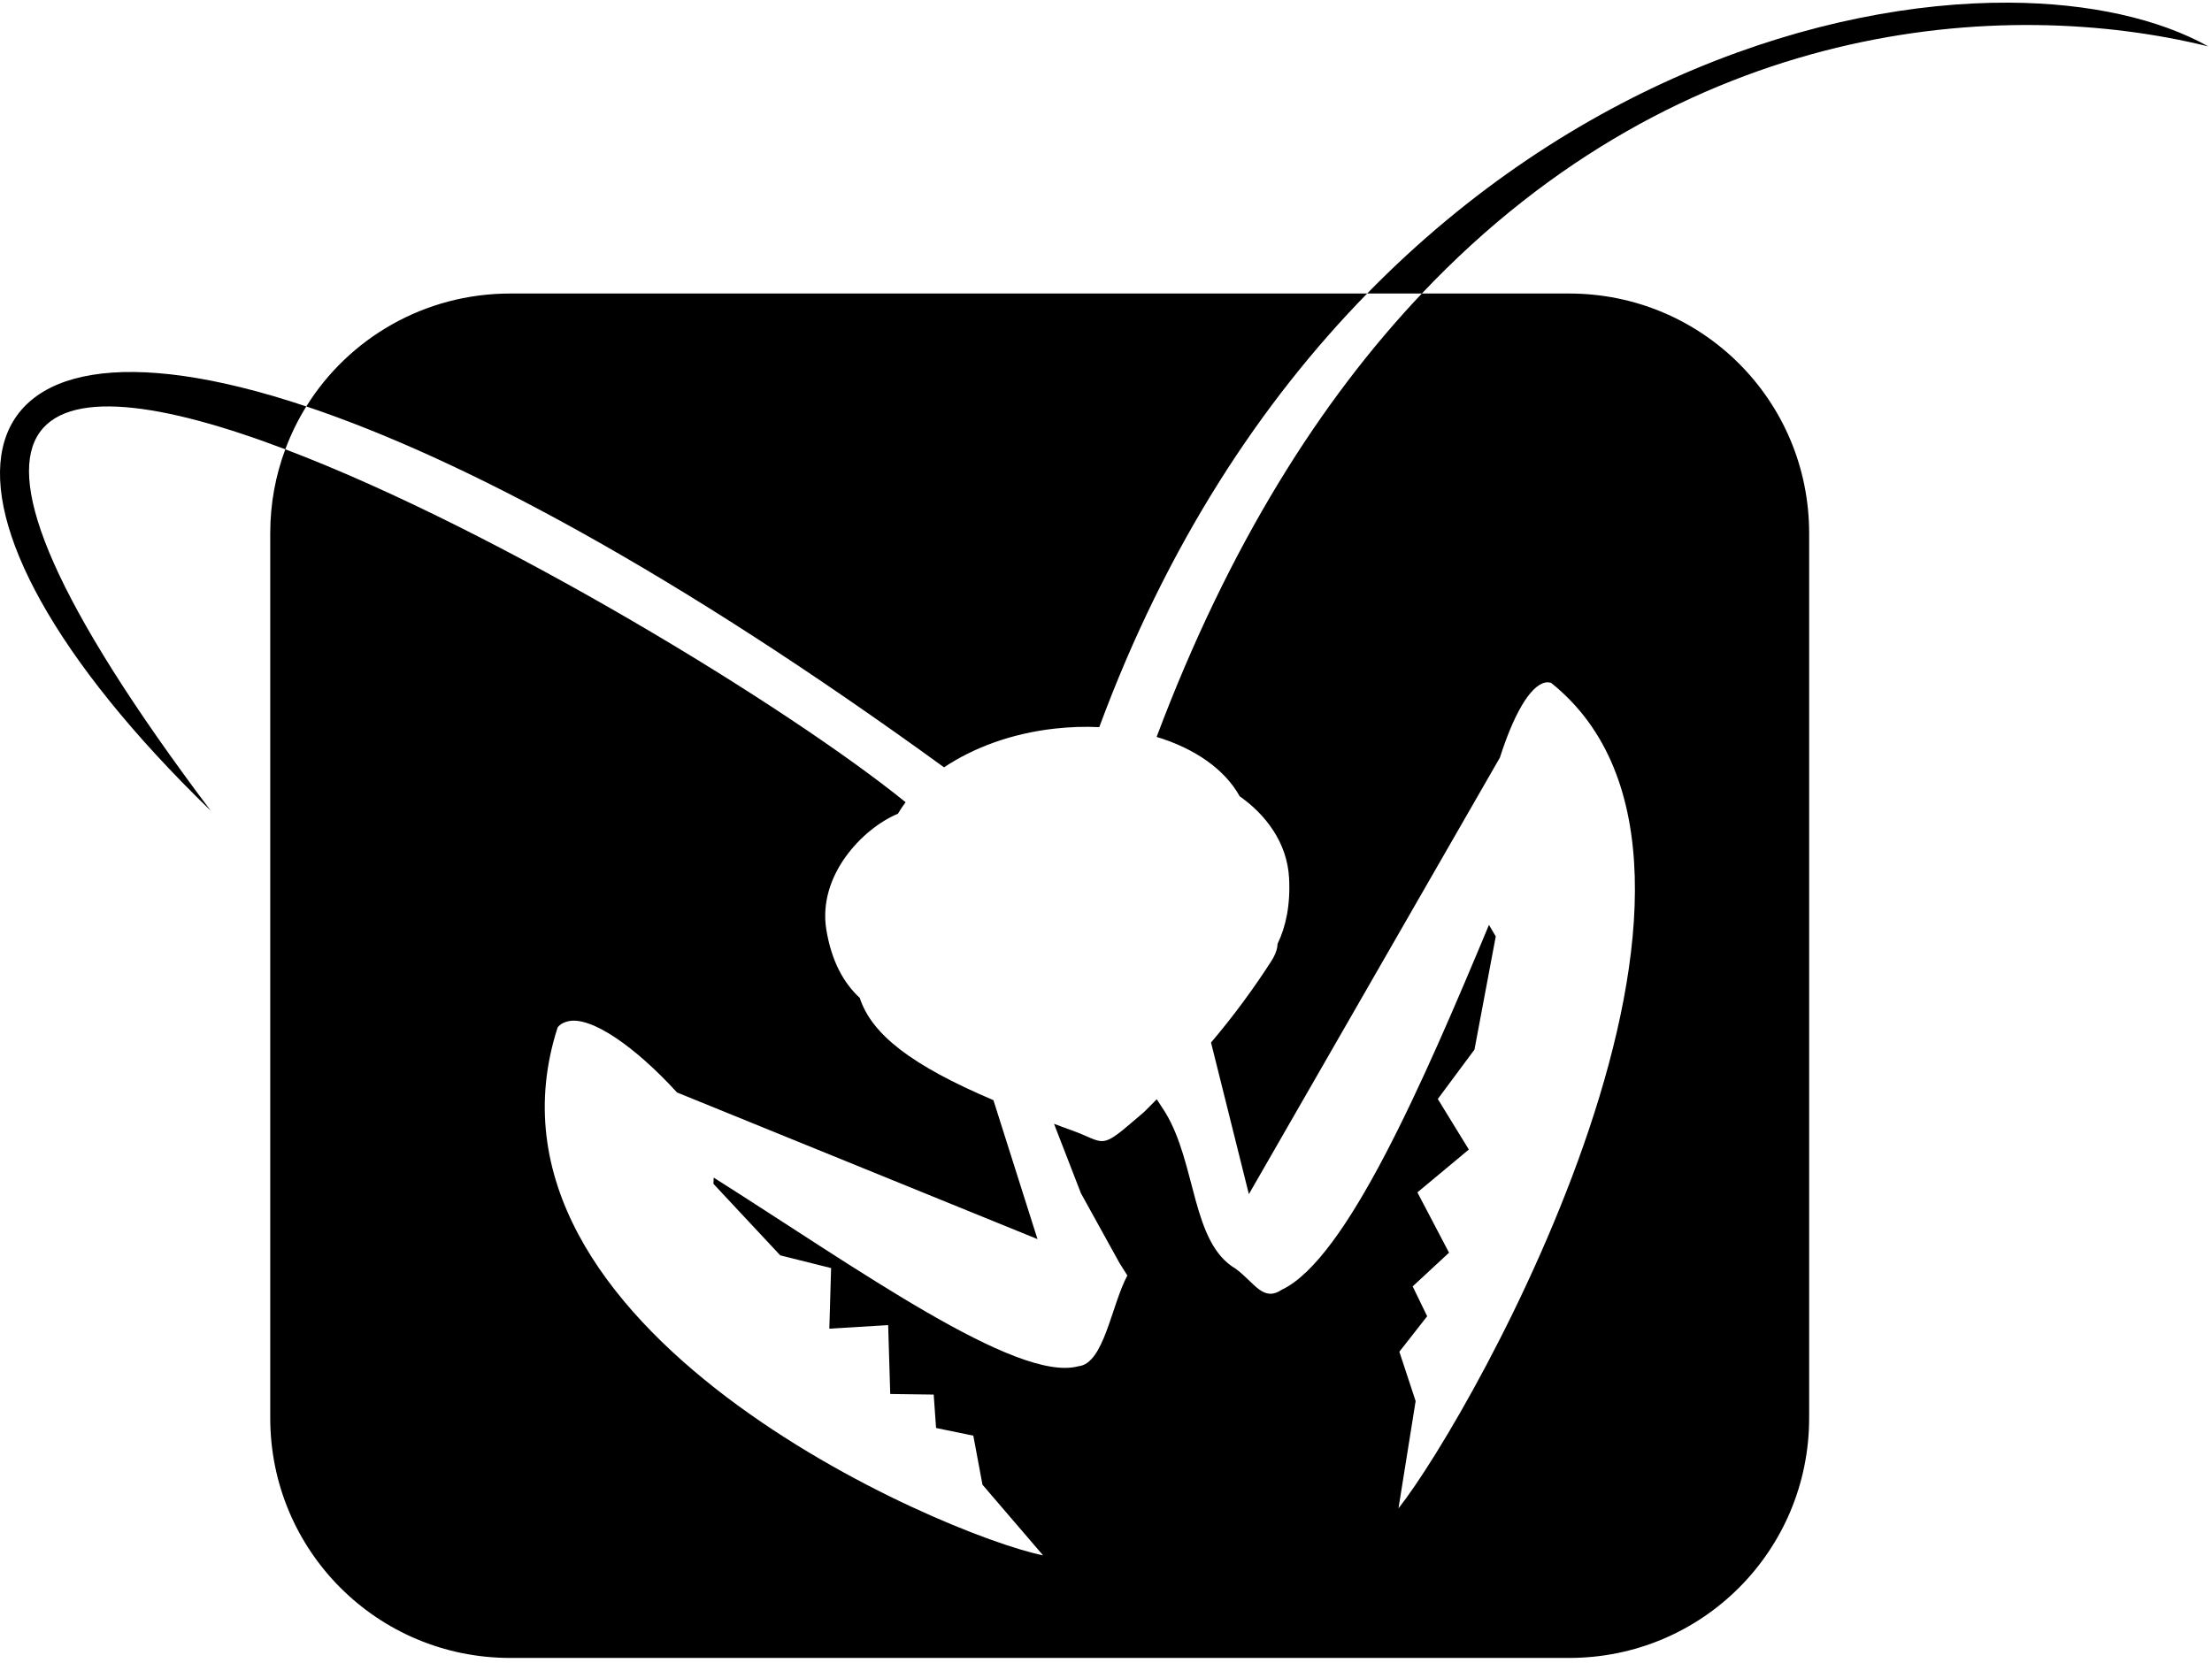
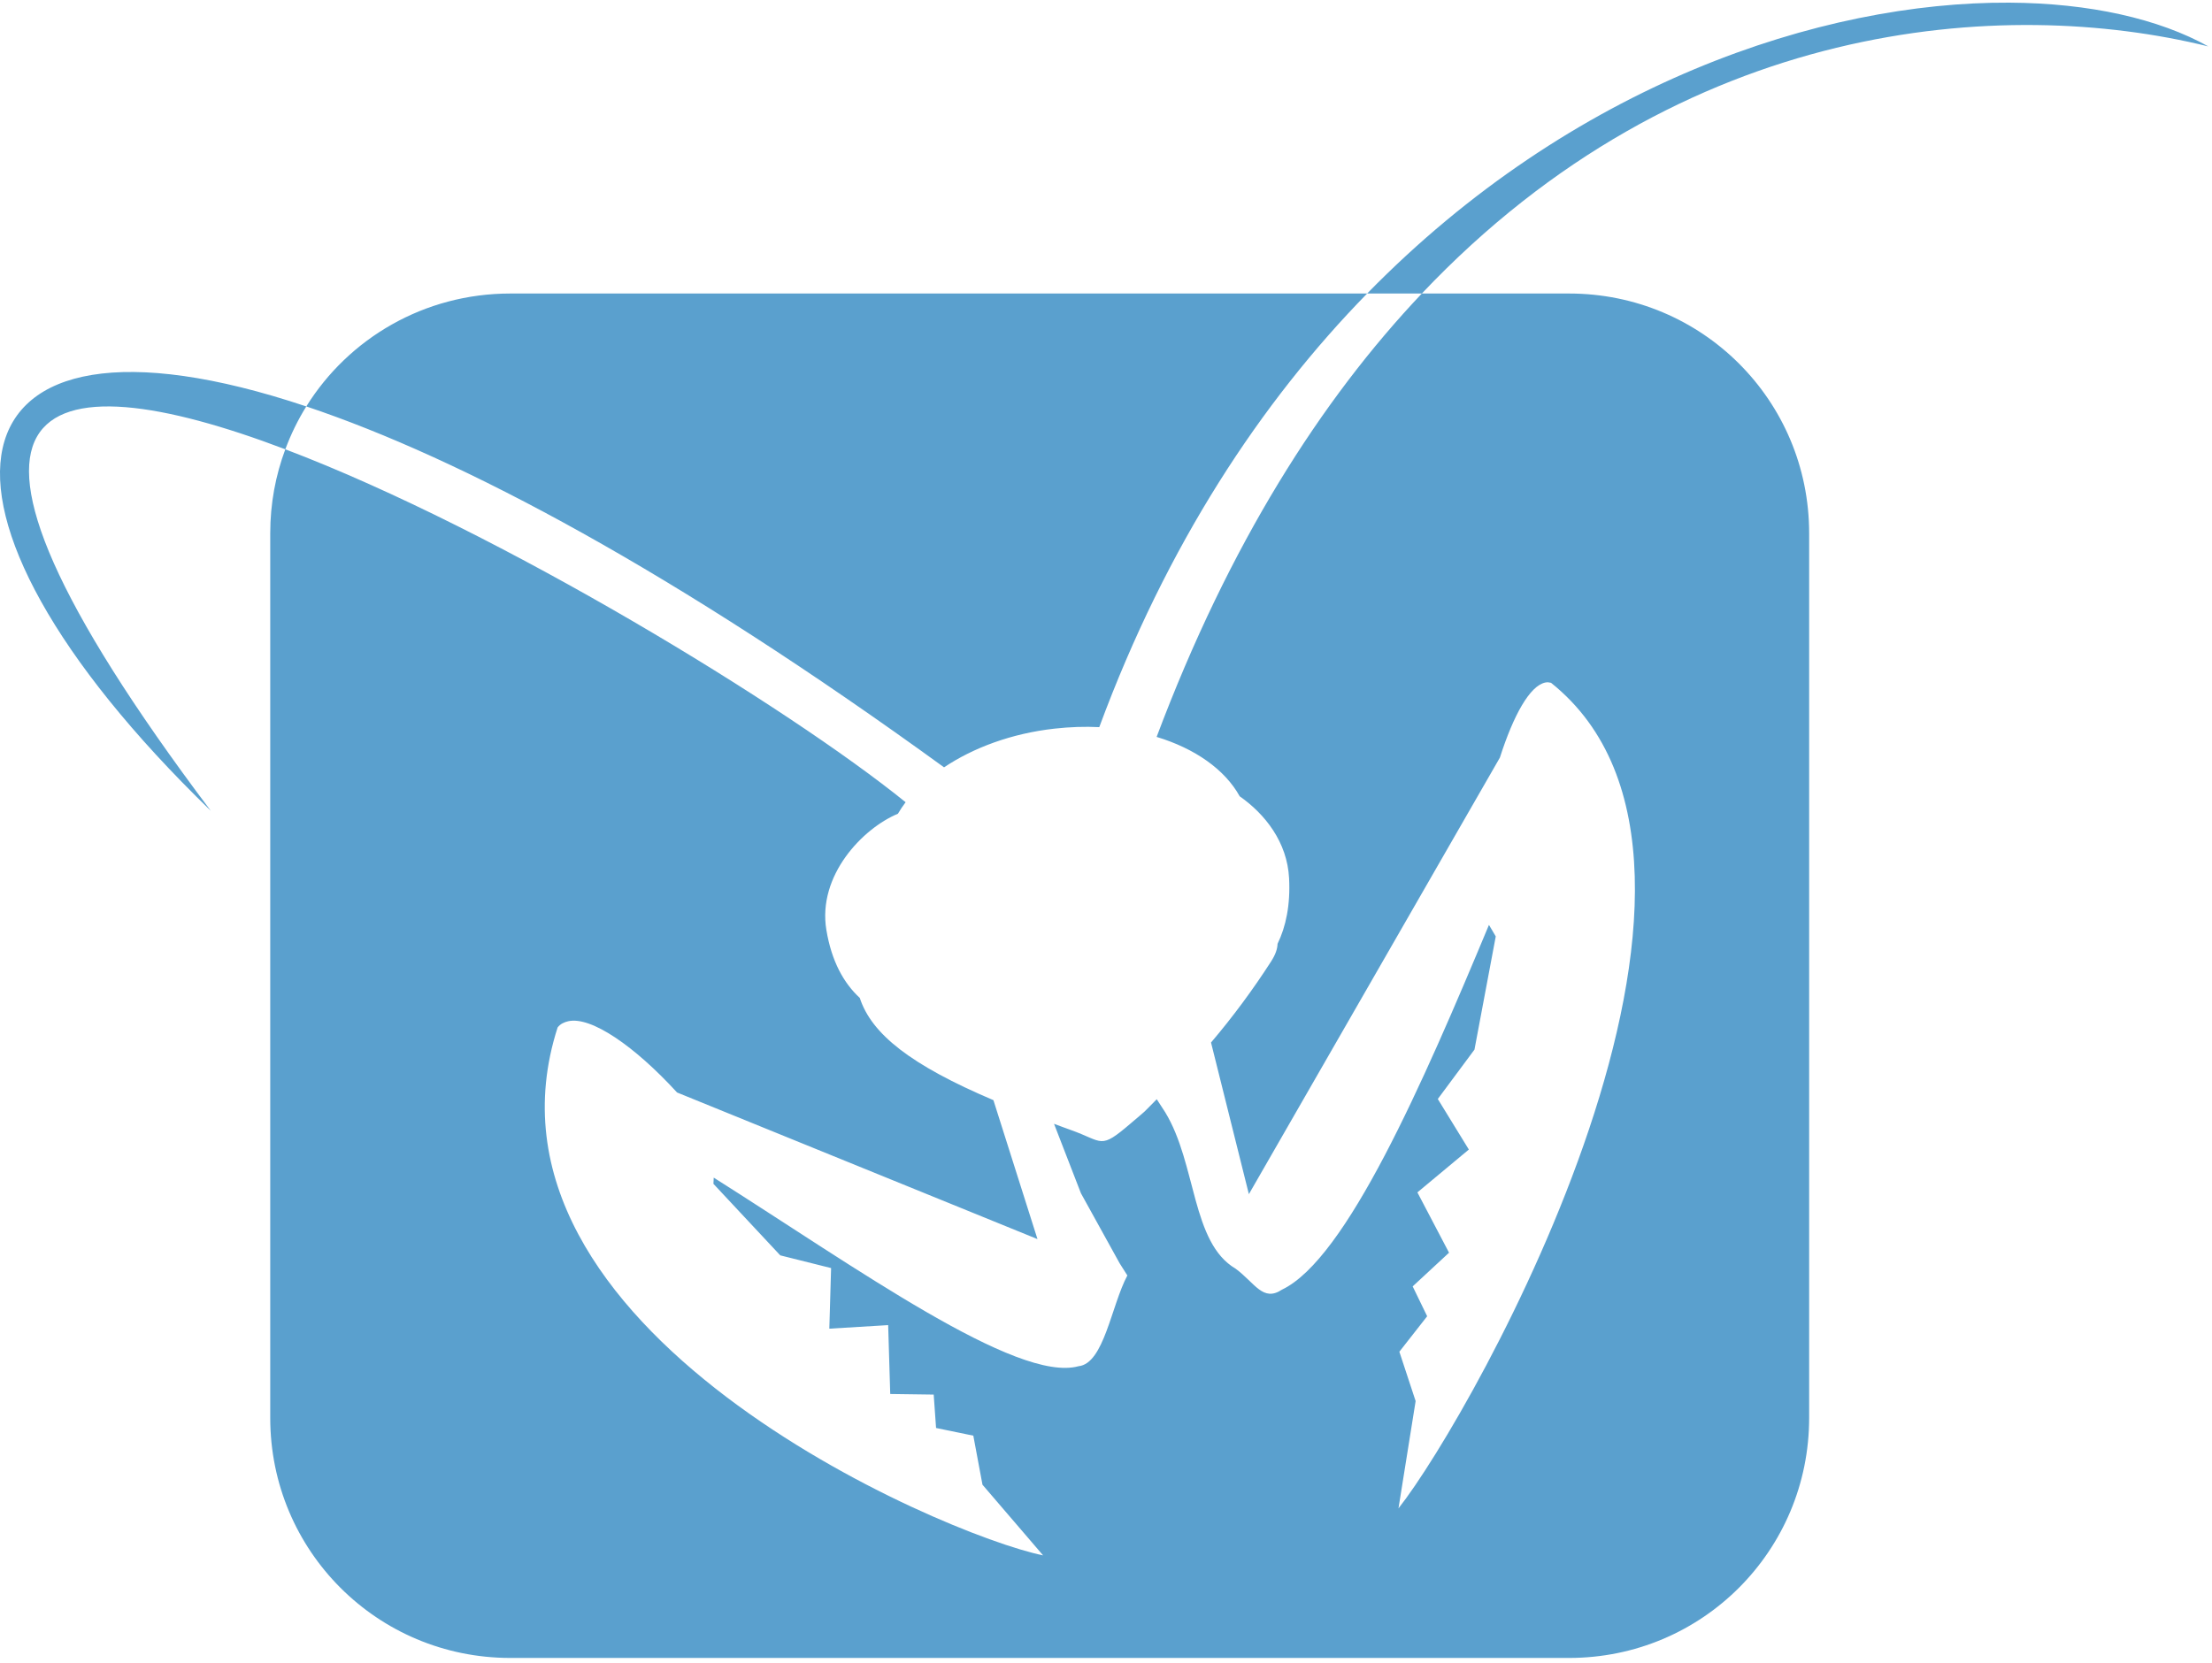
<svg xmlns="http://www.w3.org/2000/svg" version="1.1" width="125" height="94">
  <g id="Layer1" name="Layer 1" opacity="1">
    <g id="Shape1">
-       <path id="shapePath1" d="M113.547,0.15 C102.943,0.092 88.847,4.736 77.257,16.591 L80.348,16.591 C95.091,1.02 113.252,-0.221 124.791,2.623 C122.005,1.068 118.092,0.175 113.547,0.15 M80.348,16.591 C74.65,22.608 69.454,30.761 65.361,41.653 C67.523,42.308 69.215,43.491 70.056,45.011 C71.493,46.017 72.741,47.605 72.846,49.639 C72.925,51.156 72.666,52.378 72.195,53.348 C72.187,53.636 72.079,53.959 71.827,54.35 C70.81,55.93 69.674,57.469 68.435,58.928 L70.574,67.499 L84.759,42.822 C85.522,40.44 86.448,38.754 87.332,38.578 C87.445,38.556 87.538,38.568 87.649,38.595 C100.643,48.992 83.261,79.909 79.028,85.26 L79.997,79.195 L79.078,76.405 L80.649,74.4 L79.83,72.712 L81.885,70.808 L80.097,67.399 L83.004,64.977 L81.25,62.12 L83.322,59.329 L84.525,52.93 L84.141,52.279 C80.394,61.269 76.079,71.167 72.445,72.896 C71.368,73.612 70.919,72.52 69.822,71.71 C67.323,70.244 67.623,65.791 65.846,62.871 L65.368,62.133 C64.406,63.103 64.939,62.605 63.907,63.49 C62.13,65.014 62.373,64.531 60.516,63.874 C60.175,63.754 59.887,63.641 59.563,63.523 L61.084,67.449 L63.272,71.409 L63.707,72.094 C62.797,73.803 62.386,77.075 60.95,77.224 C57.461,78.183 48.361,71.638 40.332,66.564 L40.316,66.915 L44.092,70.958 L46.965,71.677 L46.865,75.102 L50.19,74.901 L50.307,78.794 L52.763,78.828 L52.897,80.716 L55.002,81.15 L55.52,83.923 L58.945,87.916 C53.275,86.76 26.021,75.13 31.511,58.076 C31.66,57.881 31.874,57.779 32.112,57.725 C33.398,57.434 35.862,59.131 38.261,61.752 L58.628,70.039 L56.138,62.186 C51.487,60.209 49.254,58.459 48.586,56.406 C47.678,55.569 46.992,54.336 46.698,52.563 C46.188,49.488 48.75,46.823 50.741,45.996 C50.872,45.776 51.014,45.557 51.176,45.345 C44.58,40.001 28.243,29.994 16.123,25.396 C15.572,26.874 15.271,28.466 15.271,30.141 L15.271,80.147 C15.271,87.659 21.326,93.714 28.837,93.714 L88.668,93.714 C96.18,93.714 102.235,87.659 102.235,80.147 L102.235,30.141 C102.235,22.63 96.18,16.591 88.668,16.591 L80.348,16.591 M16.123,25.396 C16.439,24.546 16.837,23.732 17.309,22.973 C-3.442,16.036 -5.9,28.57 11.912,45.83 C-6.064,21.95 2.279,20.145 16.123,25.396 M17.309,22.973 C26.094,25.91 38.148,32.337 53.348,43.373 C55.011,42.261 57.172,41.455 59.597,41.185 C60.457,41.089 61.308,41.06 62.12,41.101 C65.94,30.773 71.265,22.719 77.257,16.591 L28.837,16.591 C23.964,16.591 19.698,19.134 17.309,22.973 Z" style="stroke:none;fill-rule:nonzero;fill:#000000;fill-opacity:1;" />
+       <path id="shapePath1" d="M113.547,0.15 C102.943,0.092 88.847,4.736 77.257,16.591 L80.348,16.591 C95.091,1.02 113.252,-0.221 124.791,2.623 C122.005,1.068 118.092,0.175 113.547,0.15 M80.348,16.591 C74.65,22.608 69.454,30.761 65.361,41.653 C67.523,42.308 69.215,43.491 70.056,45.011 C71.493,46.017 72.741,47.605 72.846,49.639 C72.925,51.156 72.666,52.378 72.195,53.348 C72.187,53.636 72.079,53.959 71.827,54.35 C70.81,55.93 69.674,57.469 68.435,58.928 L70.574,67.499 L84.759,42.822 C85.522,40.44 86.448,38.754 87.332,38.578 C87.445,38.556 87.538,38.568 87.649,38.595 C100.643,48.992 83.261,79.909 79.028,85.26 L79.997,79.195 L79.078,76.405 L80.649,74.4 L79.83,72.712 L81.885,70.808 L80.097,67.399 L83.004,64.977 L81.25,62.12 L83.322,59.329 L84.525,52.93 L84.141,52.279 C80.394,61.269 76.079,71.167 72.445,72.896 C71.368,73.612 70.919,72.52 69.822,71.71 C67.323,70.244 67.623,65.791 65.846,62.871 L65.368,62.133 C64.406,63.103 64.939,62.605 63.907,63.49 C62.13,65.014 62.373,64.531 60.516,63.874 C60.175,63.754 59.887,63.641 59.563,63.523 L61.084,67.449 L63.272,71.409 L63.707,72.094 C62.797,73.803 62.386,77.075 60.95,77.224 C57.461,78.183 48.361,71.638 40.332,66.564 L40.316,66.915 L44.092,70.958 L46.965,71.677 L46.865,75.102 L50.19,74.901 L50.307,78.794 L52.763,78.828 L52.897,80.716 L55.002,81.15 L55.52,83.923 L58.945,87.916 C53.275,86.76 26.021,75.13 31.511,58.076 C31.66,57.881 31.874,57.779 32.112,57.725 C33.398,57.434 35.862,59.131 38.261,61.752 L58.628,70.039 L56.138,62.186 C51.487,60.209 49.254,58.459 48.586,56.406 C47.678,55.569 46.992,54.336 46.698,52.563 C46.188,49.488 48.75,46.823 50.741,45.996 C50.872,45.776 51.014,45.557 51.176,45.345 C44.58,40.001 28.243,29.994 16.123,25.396 C15.572,26.874 15.271,28.466 15.271,30.141 L15.271,80.147 C15.271,87.659 21.326,93.714 28.837,93.714 L88.668,93.714 C96.18,93.714 102.235,87.659 102.235,80.147 L102.235,30.141 C102.235,22.63 96.18,16.591 88.668,16.591 L80.348,16.591 M16.123,25.396 C16.439,24.546 16.837,23.732 17.309,22.973 C-3.442,16.036 -5.9,28.57 11.912,45.83 C-6.064,21.95 2.279,20.145 16.123,25.396 M17.309,22.973 C26.094,25.91 38.148,32.337 53.348,43.373 C55.011,42.261 57.172,41.455 59.597,41.185 C60.457,41.089 61.308,41.06 62.12,41.101 C65.94,30.773 71.265,22.719 77.257,16.591 L28.837,16.591 C23.964,16.591 19.698,19.134 17.309,22.973 Z" style="stroke:none;fill-rule:evenodd;fill:#5aa0ce;fill-opacity:1;" />
    </g>
  </g>
</svg>
